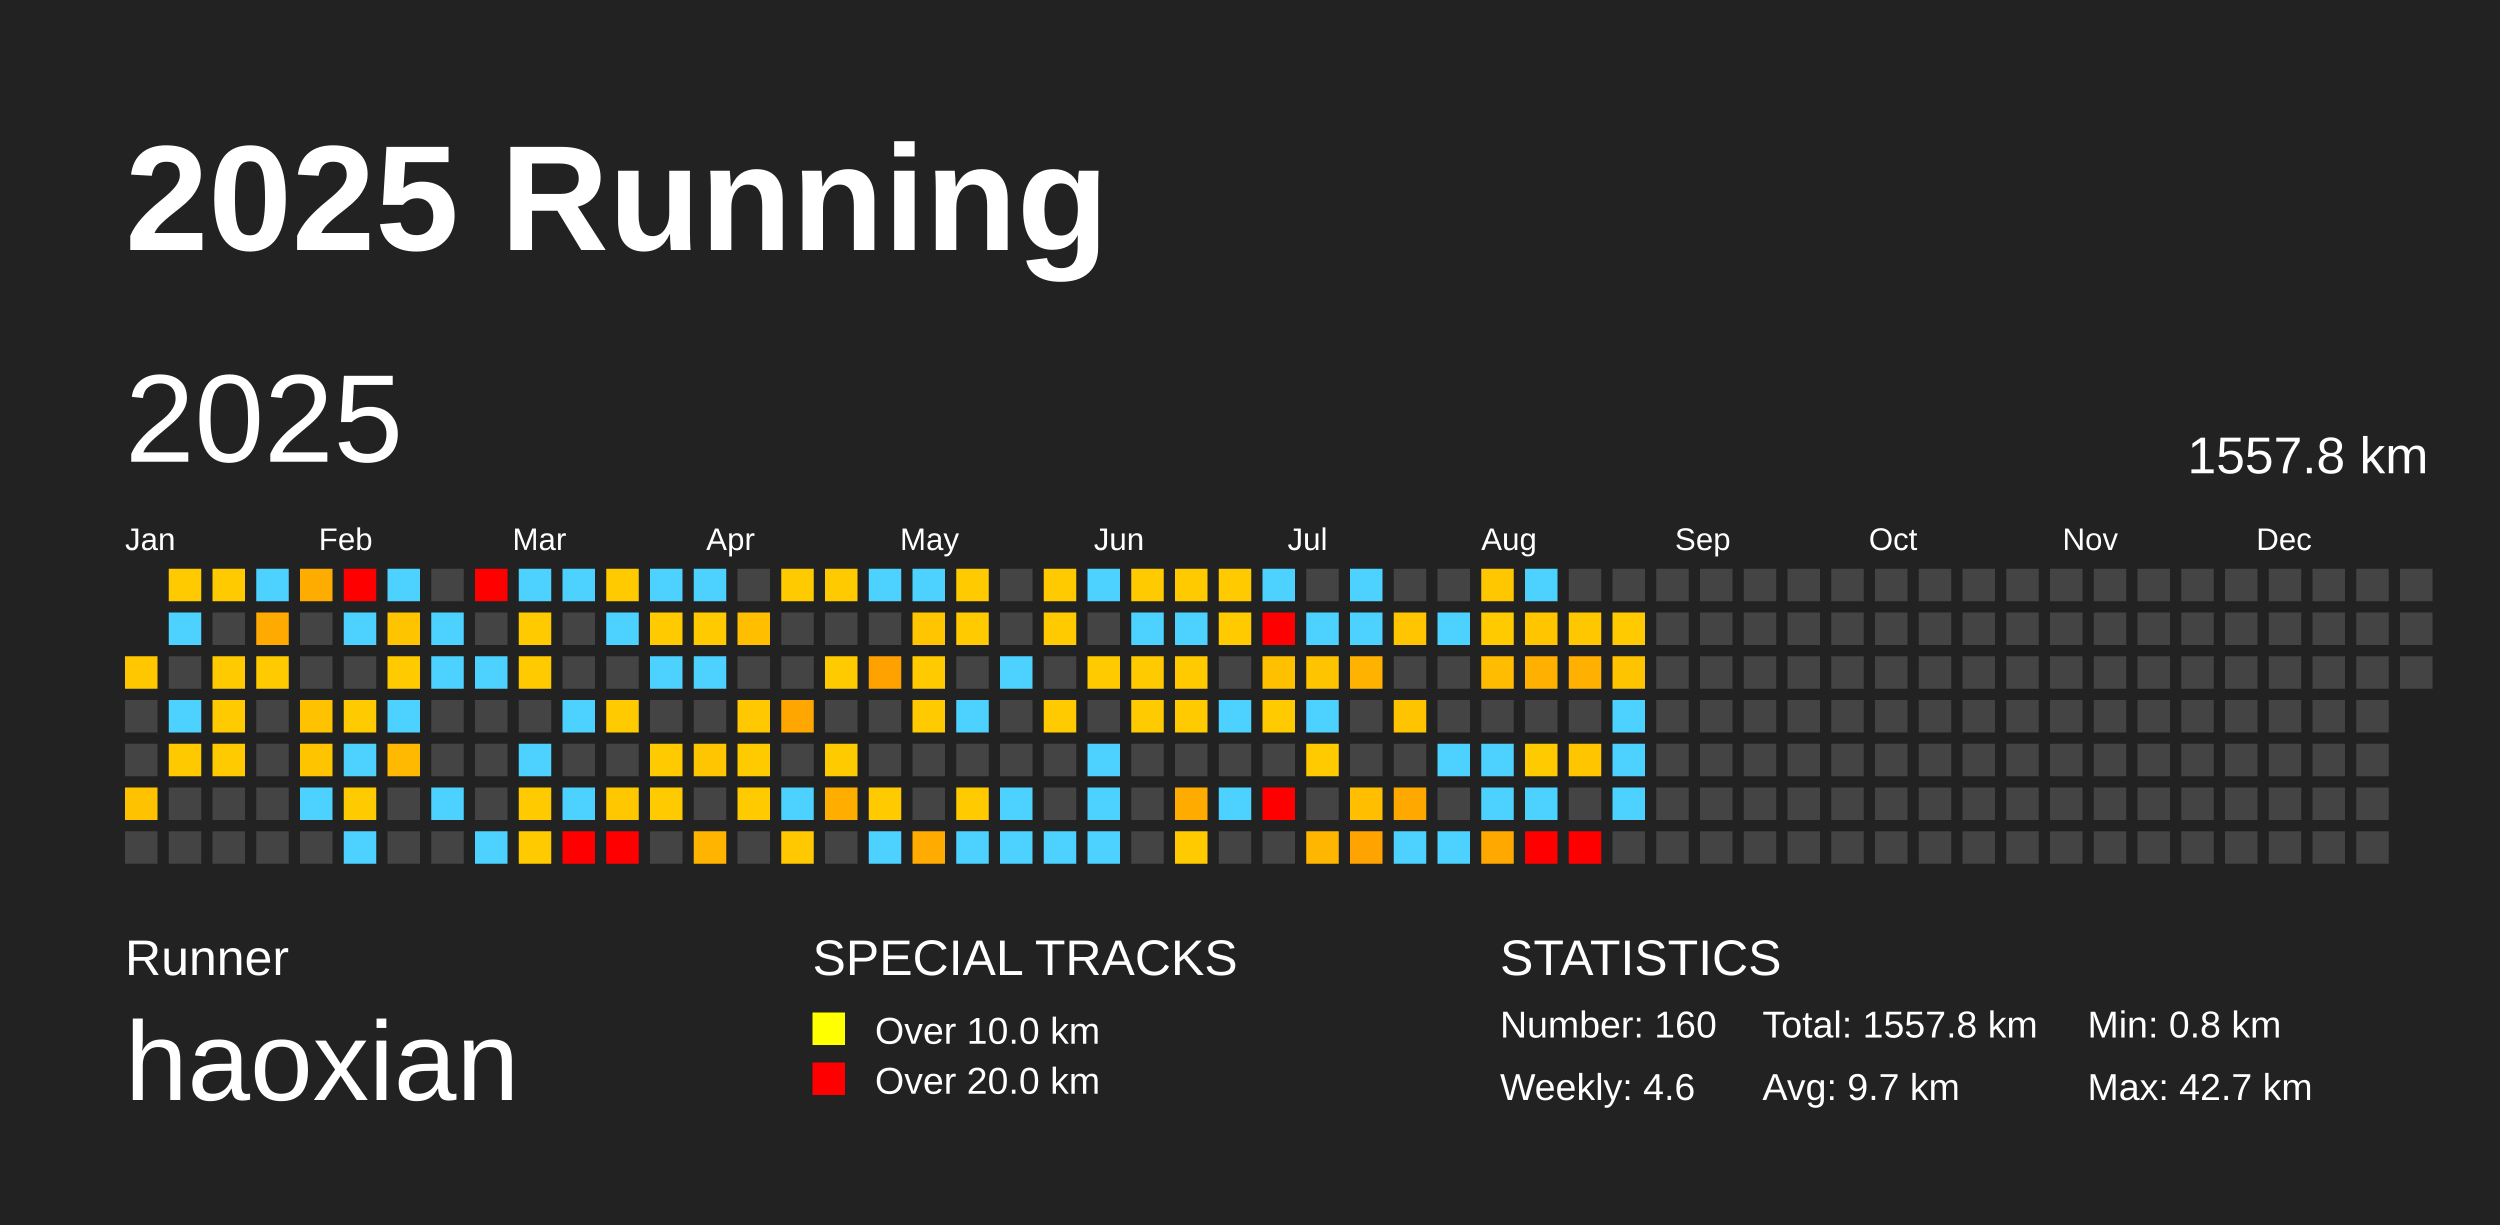
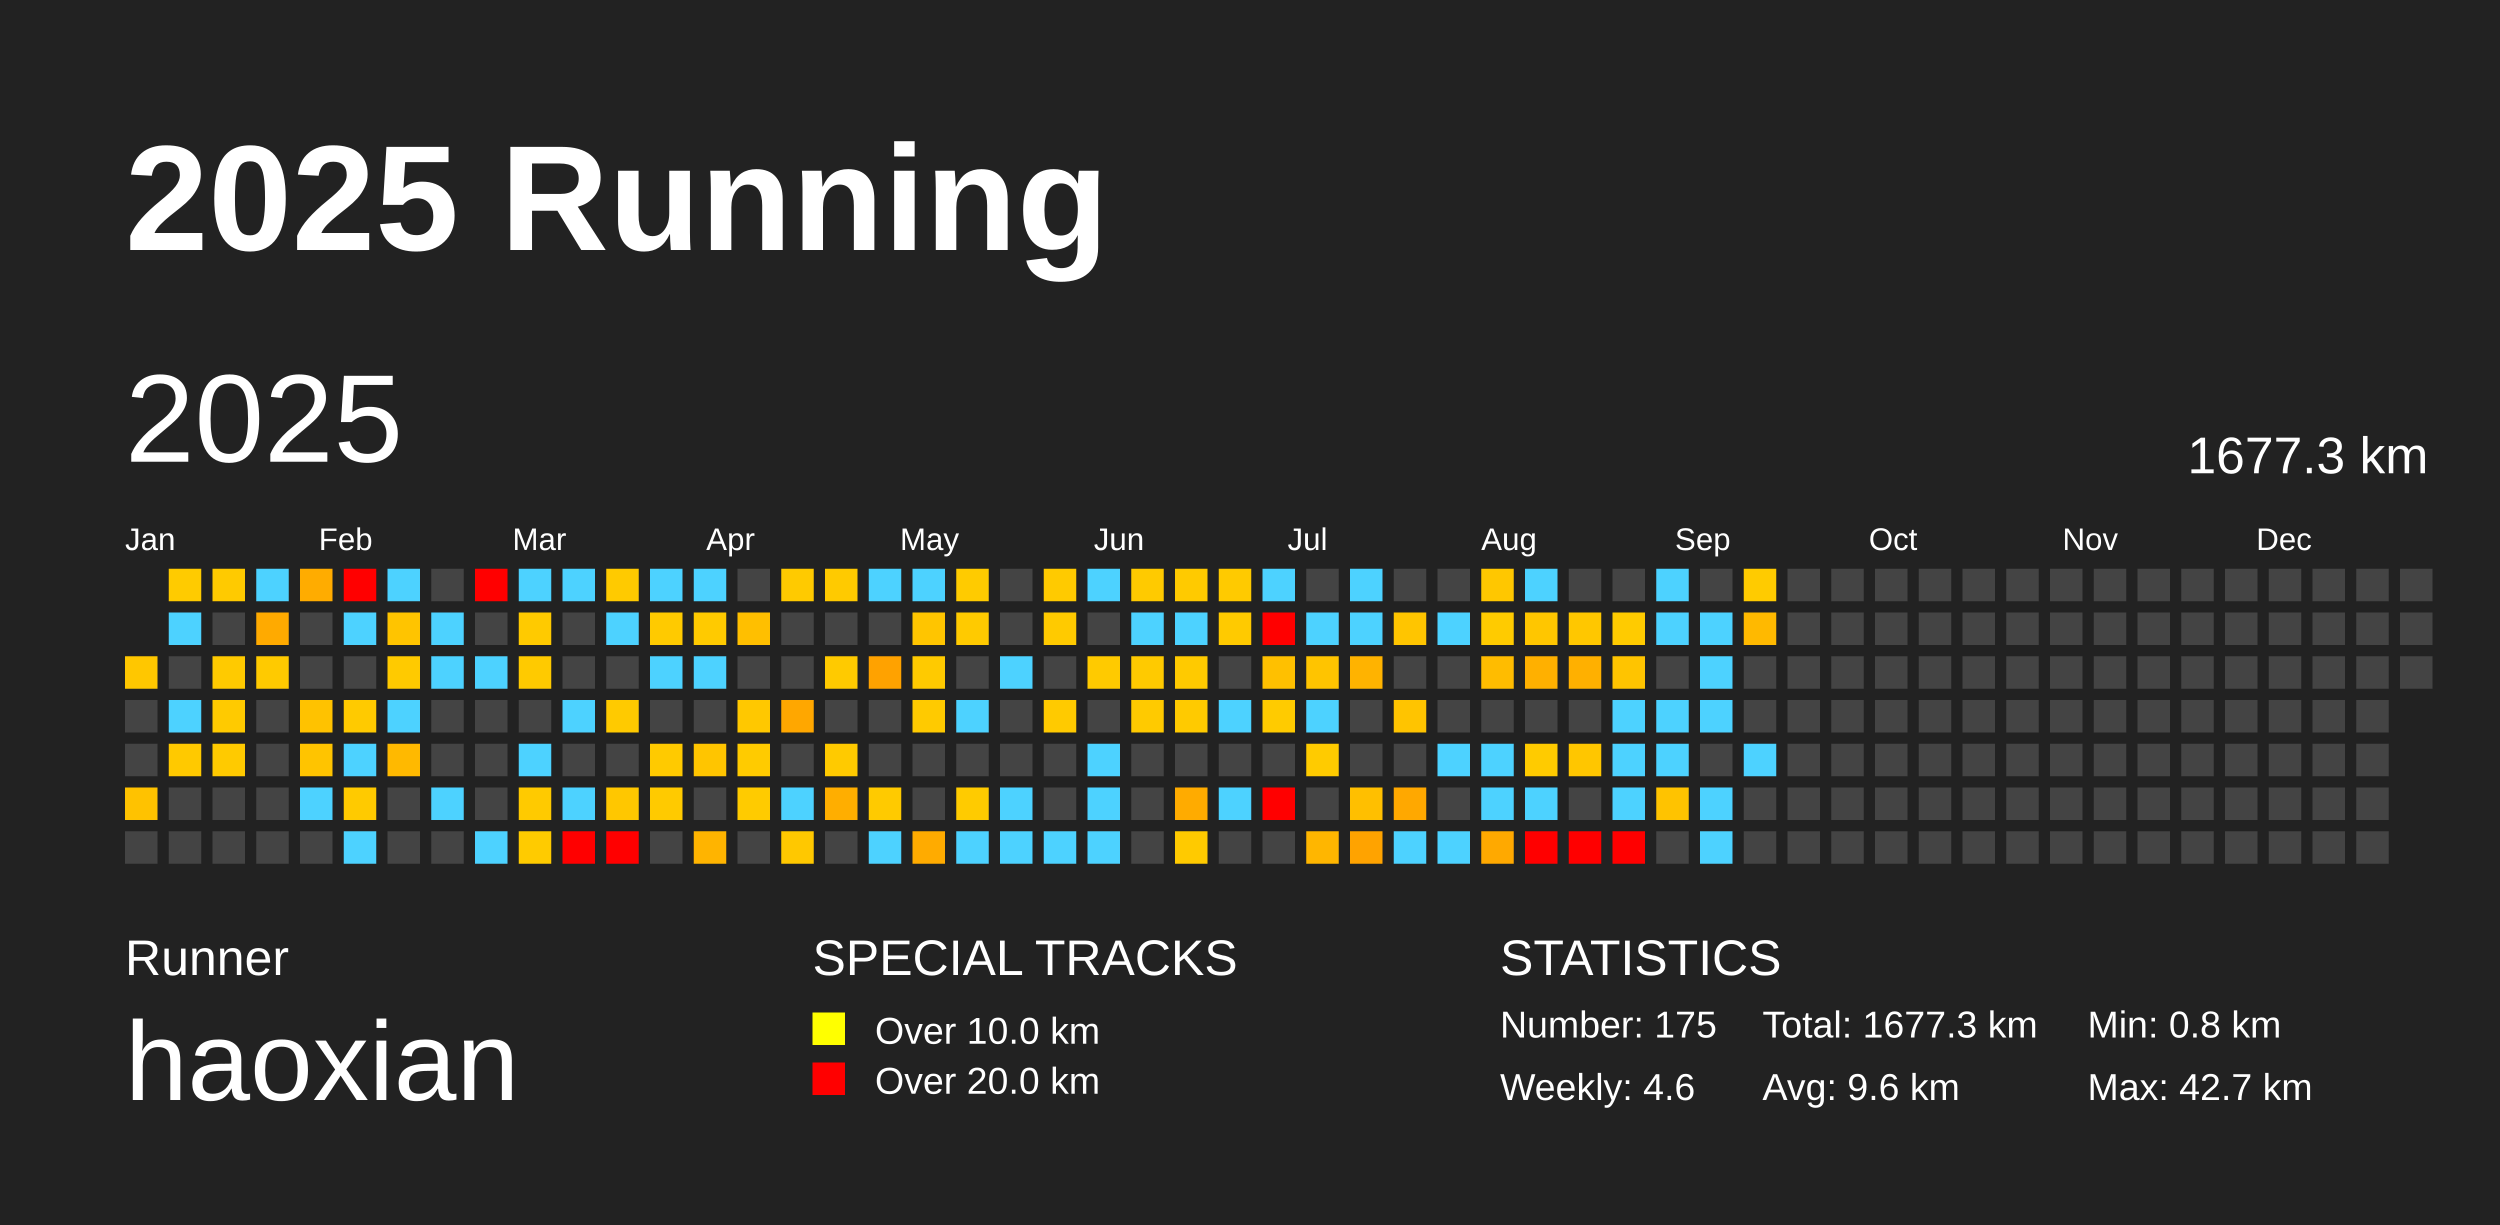
<svg xmlns="http://www.w3.org/2000/svg" baseProfile="full" height="98mm" version="1.1" viewBox="0,0,200,98" width="200mm">
  <defs />
  <rect fill="#222222" height="98" width="200" x="0" y="0" />
  <text fill="#FFFFFF" style="font-size:12px; font-family:Arial; font-weight:bold;" x="10" y="20">2025 Running</text>
  <text fill="#FFFFFF" style="font-size:4px; font-family:Arial" x="10" y="78">Runner</text>
  <text fill="#FFFFFF" style="font-size:9px; font-family:Arial" x="10" y="88">haoxian</text>
  <text fill="#FFFFFF" style="font-size:4px; font-family:Arial" x="65" y="78">SPECIAL TRACKS</text>
  <rect fill="yellow" height="2.6" width="2.6" x="65" y="81" />
  <text fill="#FFFFFF" style="font-size:3px; font-family:Arial" x="70" y="83.5">Over 10.0 km</text>
  <rect fill="red" height="2.6" width="2.6" x="65" y="85" />
  <text fill="#FFFFFF" style="font-size:3px; font-family:Arial" x="70" y="87.5">Over 20.0 km</text>
  <text fill="#FFFFFF" style="font-size:4px; font-family:Arial" x="120" y="78">STATISTICS</text>
-   <text fill="#FFFFFF" style="font-size:3px; font-family:Arial" x="120" y="83">Number: 160</text>
+   <text fill="#FFFFFF" style="font-size:3px; font-family:Arial" x="120" y="83">Number: 175</text>
  <text fill="#FFFFFF" style="font-size:3px; font-family:Arial" x="120" y="88">Weekly: 4.6</text>
-   <text fill="#FFFFFF" style="font-size:3px; font-family:Arial" x="141" y="83">Total: 1557.8 km</text>
-   <text fill="#FFFFFF" style="font-size:3px; font-family:Arial" x="141" y="88">Avg: 9.7 km</text>
+   <text fill="#FFFFFF" style="font-size:3px; font-family:Arial" x="141" y="83">Total: 1677.3 km</text>
+   <text fill="#FFFFFF" style="font-size:3px; font-family:Arial" x="141" y="88">Avg: 9.6 km</text>
  <text fill="#FFFFFF" style="font-size:3px; font-family:Arial" x="167" y="83">Min: 0.8 km</text>
  <text fill="#FFFFFF" style="font-size:3px; font-family:Arial" x="167" y="88">Max: 42.7 km</text>
  <text dominant-baseline="hanging" fill="#FFFFFF" style="font-size:10.0px; font-family:Arial;" x="10" y="30">2025</text>
-   <text dominant-baseline="hanging" fill="#FFFFFF" style="font-size:4.125px; font-family:Arial;" x="175" y="35">1557.8 km</text>
+   <text dominant-baseline="hanging" fill="#FFFFFF" style="font-size:4.125px; font-family:Arial;" x="175" y="35">1677.3 km</text>
  <text fill="#FFFFFF" style="font-size:2.5px; font-family:Arial" x="10.0" y="44">Jan</text>
  <text fill="#FFFFFF" style="font-size:2.5px; font-family:Arial" x="25.5" y="44">Feb</text>
  <text fill="#FFFFFF" style="font-size:2.5px; font-family:Arial" x="41.0" y="44">Mar</text>
  <text fill="#FFFFFF" style="font-size:2.5px; font-family:Arial" x="56.5" y="44">Apr</text>
  <text fill="#FFFFFF" style="font-size:2.5px; font-family:Arial" x="72.0" y="44">May</text>
  <text fill="#FFFFFF" style="font-size:2.5px; font-family:Arial" x="87.5" y="44">Jun</text>
  <text fill="#FFFFFF" style="font-size:2.5px; font-family:Arial" x="103.0" y="44">Jul</text>
  <text fill="#FFFFFF" style="font-size:2.5px; font-family:Arial" x="118.5" y="44">Aug</text>
  <text fill="#FFFFFF" style="font-size:2.5px; font-family:Arial" x="134.0" y="44">Sep</text>
  <text fill="#FFFFFF" style="font-size:2.5px; font-family:Arial" x="149.5" y="44">Oct</text>
  <text fill="#FFFFFF" style="font-size:2.5px; font-family:Arial" x="165.0" y="44">Nov</text>
  <text fill="#FFFFFF" style="font-size:2.5px; font-family:Arial" x="180.5" y="44">Dec</text>
  <rect fill="#ffc700" height="2.6" width="2.6" x="10.0" y="52.5" />
  <rect fill="#444444" height="2.6" width="2.6" x="10.0" y="56.0" />
  <rect fill="#444444" height="2.6" width="2.6" x="10.0" y="59.5" />
  <rect fill="#ffc200" height="2.6" width="2.6" x="10.0" y="63.0" />
  <rect fill="#444444" height="2.6" width="2.6" x="10.0" y="66.5" />
  <rect fill="#ffcb00" height="2.6" width="2.6" x="13.5" y="45.5" />
  <rect fill="#4dd2ff" height="2.6" width="2.6" x="13.5" y="49.0" />
  <rect fill="#444444" height="2.6" width="2.6" x="13.5" y="52.5" />
  <rect fill="#4dd2ff" height="2.6" width="2.6" x="13.5" y="56.0" />
  <rect fill="#ffc900" height="2.6" width="2.6" x="13.5" y="59.5" />
  <rect fill="#444444" height="2.6" width="2.6" x="13.5" y="63.0" />
  <rect fill="#444444" height="2.6" width="2.6" x="13.5" y="66.5" />
  <rect fill="#ffca00" height="2.6" width="2.6" x="17.0" y="45.5" />
  <rect fill="#444444" height="2.6" width="2.6" x="17.0" y="49.0" />
  <rect fill="#ffca00" height="2.6" width="2.6" x="17.0" y="52.5" />
  <rect fill="#ffca00" height="2.6" width="2.6" x="17.0" y="56.0" />
  <rect fill="#ffca00" height="2.6" width="2.6" x="17.0" y="59.5" />
  <rect fill="#444444" height="2.6" width="2.6" x="17.0" y="63.0" />
  <rect fill="#444444" height="2.6" width="2.6" x="17.0" y="66.5" />
  <rect fill="#4dd2ff" height="2.6" width="2.6" x="20.5" y="45.5" />
  <rect fill="#ffaa00" height="2.6" width="2.6" x="20.5" y="49.0" />
  <rect fill="#ffca00" height="2.6" width="2.6" x="20.5" y="52.5" />
  <rect fill="#444444" height="2.6" width="2.6" x="20.5" y="56.0" />
  <rect fill="#444444" height="2.6" width="2.6" x="20.5" y="59.5" />
  <rect fill="#444444" height="2.6" width="2.6" x="20.5" y="63.0" />
  <rect fill="#444444" height="2.6" width="2.6" x="20.5" y="66.5" />
  <rect fill="#ffac00" height="2.6" width="2.6" x="24.0" y="45.5" />
  <rect fill="#444444" height="2.6" width="2.6" x="24.0" y="49.0" />
  <rect fill="#444444" height="2.6" width="2.6" x="24.0" y="52.5" />
  <rect fill="#ffc200" height="2.6" width="2.6" x="24.0" y="56.0" />
  <rect fill="#ffc400" height="2.6" width="2.6" x="24.0" y="59.5" />
  <rect fill="#4dd2ff" height="2.6" width="2.6" x="24.0" y="63.0" />
  <rect fill="#444444" height="2.6" width="2.6" x="24.0" y="66.5" />
  <rect fill="red" height="2.6" width="2.6" x="27.5" y="45.5" />
  <rect fill="#4dd2ff" height="2.6" width="2.6" x="27.5" y="49.0" />
  <rect fill="#444444" height="2.6" width="2.6" x="27.5" y="52.5" />
  <rect fill="#ffca00" height="2.6" width="2.6" x="27.5" y="56.0" />
  <rect fill="#4dd2ff" height="2.6" width="2.6" x="27.5" y="59.5" />
  <rect fill="#ffca00" height="2.6" width="2.6" x="27.5" y="63.0" />
  <rect fill="#4dd2ff" height="2.6" width="2.6" x="27.5" y="66.5" />
  <rect fill="#4dd2ff" height="2.6" width="2.6" x="31.0" y="45.5" />
  <rect fill="#ffc400" height="2.6" width="2.6" x="31.0" y="49.0" />
  <rect fill="#ffca00" height="2.6" width="2.6" x="31.0" y="52.5" />
  <rect fill="#4dd2ff" height="2.6" width="2.6" x="31.0" y="56.0" />
  <rect fill="#ffb900" height="2.6" width="2.6" x="31.0" y="59.5" />
  <rect fill="#444444" height="2.6" width="2.6" x="31.0" y="63.0" />
  <rect fill="#444444" height="2.6" width="2.6" x="31.0" y="66.5" />
  <rect fill="#444444" height="2.6" width="2.6" x="34.5" y="45.5" />
  <rect fill="#4dd2ff" height="2.6" width="2.6" x="34.5" y="49.0" />
  <rect fill="#4dd2ff" height="2.6" width="2.6" x="34.5" y="52.5" />
  <rect fill="#444444" height="2.6" width="2.6" x="34.5" y="56.0" />
  <rect fill="#444444" height="2.6" width="2.6" x="34.5" y="59.5" />
  <rect fill="#4dd2ff" height="2.6" width="2.6" x="34.5" y="63.0" />
  <rect fill="#444444" height="2.6" width="2.6" x="34.5" y="66.5" />
  <rect fill="red" height="2.6" width="2.6" x="38.0" y="45.5" />
  <rect fill="#444444" height="2.6" width="2.6" x="38.0" y="49.0" />
  <rect fill="#4dd2ff" height="2.6" width="2.6" x="38.0" y="52.5" />
  <rect fill="#444444" height="2.6" width="2.6" x="38.0" y="56.0" />
  <rect fill="#444444" height="2.6" width="2.6" x="38.0" y="59.5" />
  <rect fill="#444444" height="2.6" width="2.6" x="38.0" y="63.0" />
  <rect fill="#4dd2ff" height="2.6" width="2.6" x="38.0" y="66.5" />
  <rect fill="#4dd2ff" height="2.6" width="2.6" x="41.5" y="45.5" />
  <rect fill="#ffca00" height="2.6" width="2.6" x="41.5" y="49.0" />
  <rect fill="#ffca00" height="2.6" width="2.6" x="41.5" y="52.5" />
  <rect fill="#444444" height="2.6" width="2.6" x="41.5" y="56.0" />
  <rect fill="#4dd2ff" height="2.6" width="2.6" x="41.5" y="59.5" />
  <rect fill="#ffca00" height="2.6" width="2.6" x="41.5" y="63.0" />
  <rect fill="#ffcb00" height="2.6" width="2.6" x="41.5" y="66.5" />
  <rect fill="#4dd2ff" height="2.6" width="2.6" x="45.0" y="45.5" />
  <rect fill="#444444" height="2.6" width="2.6" x="45.0" y="49.0" />
  <rect fill="#444444" height="2.6" width="2.6" x="45.0" y="52.5" />
  <rect fill="#4dd2ff" height="2.6" width="2.6" x="45.0" y="56.0" />
  <rect fill="#444444" height="2.6" width="2.6" x="45.0" y="59.5" />
  <rect fill="#4dd2ff" height="2.6" width="2.6" x="45.0" y="63.0" />
  <rect fill="red" height="2.6" width="2.6" x="45.0" y="66.5" />
  <rect fill="#ffca00" height="2.6" width="2.6" x="48.5" y="45.5" />
  <rect fill="#4dd2ff" height="2.6" width="2.6" x="48.5" y="49.0" />
  <rect fill="#444444" height="2.6" width="2.6" x="48.5" y="52.5" />
  <rect fill="#ffca00" height="2.6" width="2.6" x="48.5" y="56.0" />
  <rect fill="#444444" height="2.6" width="2.6" x="48.5" y="59.5" />
  <rect fill="#ffc700" height="2.6" width="2.6" x="48.5" y="63.0" />
  <rect fill="red" height="2.6" width="2.6" x="48.5" y="66.5" />
  <rect fill="#4dd2ff" height="2.6" width="2.6" x="52.0" y="45.5" />
  <rect fill="#ffca00" height="2.6" width="2.6" x="52.0" y="49.0" />
  <rect fill="#4dd2ff" height="2.6" width="2.6" x="52.0" y="52.5" />
  <rect fill="#444444" height="2.6" width="2.6" x="52.0" y="56.0" />
  <rect fill="#ffca00" height="2.6" width="2.6" x="52.0" y="59.5" />
  <rect fill="#ffca00" height="2.6" width="2.6" x="52.0" y="63.0" />
  <rect fill="#444444" height="2.6" width="2.6" x="52.0" y="66.5" />
  <rect fill="#4dd2ff" height="2.6" width="2.6" x="55.5" y="45.5" />
  <rect fill="#ffca00" height="2.6" width="2.6" x="55.5" y="49.0" />
  <rect fill="#4dd2ff" height="2.6" width="2.6" x="55.5" y="52.5" />
  <rect fill="#444444" height="2.6" width="2.6" x="55.5" y="56.0" />
  <rect fill="#ffc500" height="2.6" width="2.6" x="55.5" y="59.5" />
  <rect fill="#444444" height="2.6" width="2.6" x="55.5" y="63.0" />
  <rect fill="#ffb400" height="2.6" width="2.6" x="55.5" y="66.5" />
  <rect fill="#444444" height="2.6" width="2.6" x="59.0" y="45.5" />
  <rect fill="#ffbf00" height="2.6" width="2.6" x="59.0" y="49.0" />
  <rect fill="#444444" height="2.6" width="2.6" x="59.0" y="52.5" />
  <rect fill="#ffc800" height="2.6" width="2.6" x="59.0" y="56.0" />
  <rect fill="#ffcb00" height="2.6" width="2.6" x="59.0" y="59.5" />
  <rect fill="#ffcb00" height="2.6" width="2.6" x="59.0" y="63.0" />
  <rect fill="#444444" height="2.6" width="2.6" x="59.0" y="66.5" />
  <rect fill="#ffca00" height="2.6" width="2.6" x="62.5" y="45.5" />
  <rect fill="#444444" height="2.6" width="2.6" x="62.5" y="49.0" />
  <rect fill="#444444" height="2.6" width="2.6" x="62.5" y="52.5" />
  <rect fill="#ffa700" height="2.6" width="2.6" x="62.5" y="56.0" />
  <rect fill="#444444" height="2.6" width="2.6" x="62.5" y="59.5" />
  <rect fill="#4dd2ff" height="2.6" width="2.6" x="62.5" y="63.0" />
  <rect fill="#ffc800" height="2.6" width="2.6" x="62.5" y="66.5" />
  <rect fill="#ffca00" height="2.6" width="2.6" x="66.0" y="45.5" />
  <rect fill="#444444" height="2.6" width="2.6" x="66.0" y="49.0" />
  <rect fill="#ffca00" height="2.6" width="2.6" x="66.0" y="52.5" />
  <rect fill="#444444" height="2.6" width="2.6" x="66.0" y="56.0" />
  <rect fill="#ffca00" height="2.6" width="2.6" x="66.0" y="59.5" />
  <rect fill="#ffae00" height="2.6" width="2.6" x="66.0" y="63.0" />
  <rect fill="#444444" height="2.6" width="2.6" x="66.0" y="66.5" />
  <rect fill="#4dd2ff" height="2.6" width="2.6" x="69.5" y="45.5" />
  <rect fill="#444444" height="2.6" width="2.6" x="69.5" y="49.0" />
  <rect fill="#ffa200" height="2.6" width="2.6" x="69.5" y="52.5" />
  <rect fill="#444444" height="2.6" width="2.6" x="69.5" y="56.0" />
  <rect fill="#444444" height="2.6" width="2.6" x="69.5" y="59.5" />
  <rect fill="#ffca00" height="2.6" width="2.6" x="69.5" y="63.0" />
  <rect fill="#4dd2ff" height="2.6" width="2.6" x="69.5" y="66.5" />
  <rect fill="#4dd2ff" height="2.6" width="2.6" x="73.0" y="45.5" />
  <rect fill="#ffc500" height="2.6" width="2.6" x="73.0" y="49.0" />
  <rect fill="#ffca00" height="2.6" width="2.6" x="73.0" y="52.5" />
  <rect fill="#ffca00" height="2.6" width="2.6" x="73.0" y="56.0" />
  <rect fill="#444444" height="2.6" width="2.6" x="73.0" y="59.5" />
  <rect fill="#444444" height="2.6" width="2.6" x="73.0" y="63.0" />
  <rect fill="#ffab00" height="2.6" width="2.6" x="73.0" y="66.5" />
  <rect fill="#ffcb00" height="2.6" width="2.6" x="76.5" y="45.5" />
  <rect fill="#ffca00" height="2.6" width="2.6" x="76.5" y="49.0" />
  <rect fill="#444444" height="2.6" width="2.6" x="76.5" y="52.5" />
  <rect fill="#4dd2ff" height="2.6" width="2.6" x="76.5" y="56.0" />
  <rect fill="#444444" height="2.6" width="2.6" x="76.5" y="59.5" />
  <rect fill="#ffcb00" height="2.6" width="2.6" x="76.5" y="63.0" />
  <rect fill="#4dd2ff" height="2.6" width="2.6" x="76.5" y="66.5" />
  <rect fill="#444444" height="2.6" width="2.6" x="80.0" y="45.5" />
  <rect fill="#444444" height="2.6" width="2.6" x="80.0" y="49.0" />
  <rect fill="#4dd2ff" height="2.6" width="2.6" x="80.0" y="52.5" />
  <rect fill="#444444" height="2.6" width="2.6" x="80.0" y="56.0" />
  <rect fill="#444444" height="2.6" width="2.6" x="80.0" y="59.5" />
  <rect fill="#4dd2ff" height="2.6" width="2.6" x="80.0" y="63.0" />
  <rect fill="#4dd2ff" height="2.6" width="2.6" x="80.0" y="66.5" />
  <rect fill="#ffca00" height="2.6" width="2.6" x="83.5" y="45.5" />
  <rect fill="#ffca00" height="2.6" width="2.6" x="83.5" y="49.0" />
  <rect fill="#444444" height="2.6" width="2.6" x="83.5" y="52.5" />
  <rect fill="#ffca00" height="2.6" width="2.6" x="83.5" y="56.0" />
  <rect fill="#444444" height="2.6" width="2.6" x="83.5" y="59.5" />
  <rect fill="#444444" height="2.6" width="2.6" x="83.5" y="63.0" />
  <rect fill="#4dd2ff" height="2.6" width="2.6" x="83.5" y="66.5" />
  <rect fill="#4dd2ff" height="2.6" width="2.6" x="87.0" y="45.5" />
  <rect fill="#444444" height="2.6" width="2.6" x="87.0" y="49.0" />
  <rect fill="#ffca00" height="2.6" width="2.6" x="87.0" y="52.5" />
  <rect fill="#444444" height="2.6" width="2.6" x="87.0" y="56.0" />
  <rect fill="#4dd2ff" height="2.6" width="2.6" x="87.0" y="59.5" />
  <rect fill="#4dd2ff" height="2.6" width="2.6" x="87.0" y="63.0" />
  <rect fill="#4dd2ff" height="2.6" width="2.6" x="87.0" y="66.5" />
  <rect fill="#ffca00" height="2.6" width="2.6" x="90.5" y="45.5" />
  <rect fill="#4dd2ff" height="2.6" width="2.6" x="90.5" y="49.0" />
  <rect fill="#ffca00" height="2.6" width="2.6" x="90.5" y="52.5" />
  <rect fill="#ffca00" height="2.6" width="2.6" x="90.5" y="56.0" />
  <rect fill="#444444" height="2.6" width="2.6" x="90.5" y="59.5" />
  <rect fill="#444444" height="2.6" width="2.6" x="90.5" y="63.0" />
  <rect fill="#444444" height="2.6" width="2.6" x="90.5" y="66.5" />
  <rect fill="#ffca00" height="2.6" width="2.6" x="94.0" y="45.5" />
  <rect fill="#4dd2ff" height="2.6" width="2.6" x="94.0" y="49.0" />
  <rect fill="#ffca00" height="2.6" width="2.6" x="94.0" y="52.5" />
  <rect fill="#ffca00" height="2.6" width="2.6" x="94.0" y="56.0" />
  <rect fill="#444444" height="2.6" width="2.6" x="94.0" y="59.5" />
  <rect fill="#ffab00" height="2.6" width="2.6" x="94.0" y="63.0" />
  <rect fill="#ffca00" height="2.6" width="2.6" x="94.0" y="66.5" />
  <rect fill="#ffca00" height="2.6" width="2.6" x="97.5" y="45.5" />
  <rect fill="#ffca00" height="2.6" width="2.6" x="97.5" y="49.0" />
  <rect fill="#444444" height="2.6" width="2.6" x="97.5" y="52.5" />
  <rect fill="#4dd2ff" height="2.6" width="2.6" x="97.5" y="56.0" />
  <rect fill="#444444" height="2.6" width="2.6" x="97.5" y="59.5" />
  <rect fill="#4dd2ff" height="2.6" width="2.6" x="97.5" y="63.0" />
  <rect fill="#444444" height="2.6" width="2.6" x="97.5" y="66.5" />
  <rect fill="#4dd2ff" height="2.6" width="2.6" x="101.0" y="45.5" />
  <rect fill="red" height="2.6" width="2.6" x="101.0" y="49.0" />
  <rect fill="#ffc000" height="2.6" width="2.6" x="101.0" y="52.5" />
  <rect fill="#ffcb00" height="2.6" width="2.6" x="101.0" y="56.0" />
  <rect fill="#444444" height="2.6" width="2.6" x="101.0" y="59.5" />
  <rect fill="red" height="2.6" width="2.6" x="101.0" y="63.0" />
  <rect fill="#444444" height="2.6" width="2.6" x="101.0" y="66.5" />
  <rect fill="#444444" height="2.6" width="2.6" x="104.5" y="45.5" />
  <rect fill="#4dd2ff" height="2.6" width="2.6" x="104.5" y="49.0" />
  <rect fill="#ffc400" height="2.6" width="2.6" x="104.5" y="52.5" />
  <rect fill="#4dd2ff" height="2.6" width="2.6" x="104.5" y="56.0" />
  <rect fill="#ffcb00" height="2.6" width="2.6" x="104.5" y="59.5" />
  <rect fill="#444444" height="2.6" width="2.6" x="104.5" y="63.0" />
  <rect fill="#ffb600" height="2.6" width="2.6" x="104.5" y="66.5" />
  <rect fill="#4dd2ff" height="2.6" width="2.6" x="108.0" y="45.5" />
  <rect fill="#4dd2ff" height="2.6" width="2.6" x="108.0" y="49.0" />
  <rect fill="#ffb300" height="2.6" width="2.6" x="108.0" y="52.5" />
  <rect fill="#444444" height="2.6" width="2.6" x="108.0" y="56.0" />
  <rect fill="#444444" height="2.6" width="2.6" x="108.0" y="59.5" />
  <rect fill="#ffbf00" height="2.6" width="2.6" x="108.0" y="63.0" />
  <rect fill="#ffa300" height="2.6" width="2.6" x="108.0" y="66.5" />
  <rect fill="#444444" height="2.6" width="2.6" x="111.5" y="45.5" />
  <rect fill="#ffc500" height="2.6" width="2.6" x="111.5" y="49.0" />
  <rect fill="#444444" height="2.6" width="2.6" x="111.5" y="52.5" />
  <rect fill="#ffc400" height="2.6" width="2.6" x="111.5" y="56.0" />
  <rect fill="#444444" height="2.6" width="2.6" x="111.5" y="59.5" />
  <rect fill="#ffa800" height="2.6" width="2.6" x="111.5" y="63.0" />
  <rect fill="#4dd2ff" height="2.6" width="2.6" x="111.5" y="66.5" />
  <rect fill="#444444" height="2.6" width="2.6" x="115.0" y="45.5" />
  <rect fill="#4dd2ff" height="2.6" width="2.6" x="115.0" y="49.0" />
  <rect fill="#444444" height="2.6" width="2.6" x="115.0" y="52.5" />
  <rect fill="#444444" height="2.6" width="2.6" x="115.0" y="56.0" />
  <rect fill="#4dd2ff" height="2.6" width="2.6" x="115.0" y="59.5" />
  <rect fill="#444444" height="2.6" width="2.6" x="115.0" y="63.0" />
  <rect fill="#4dd2ff" height="2.6" width="2.6" x="115.0" y="66.5" />
  <rect fill="#ffc700" height="2.6" width="2.6" x="118.5" y="45.5" />
  <rect fill="#ffcb00" height="2.6" width="2.6" x="118.5" y="49.0" />
  <rect fill="#ffbc00" height="2.6" width="2.6" x="118.5" y="52.5" />
  <rect fill="#444444" height="2.6" width="2.6" x="118.5" y="56.0" />
  <rect fill="#4dd2ff" height="2.6" width="2.6" x="118.5" y="59.5" />
  <rect fill="#4dd2ff" height="2.6" width="2.6" x="118.5" y="63.0" />
  <rect fill="#ffa900" height="2.6" width="2.6" x="118.5" y="66.5" />
  <rect fill="#4dd2ff" height="2.6" width="2.6" x="122.0" y="45.5" />
  <rect fill="#ffc600" height="2.6" width="2.6" x="122.0" y="49.0" />
  <rect fill="#ffb000" height="2.6" width="2.6" x="122.0" y="52.5" />
  <rect fill="#444444" height="2.6" width="2.6" x="122.0" y="56.0" />
  <rect fill="#ffcb00" height="2.6" width="2.6" x="122.0" y="59.5" />
  <rect fill="#4dd2ff" height="2.6" width="2.6" x="122.0" y="63.0" />
  <rect fill="red" height="2.6" width="2.6" x="122.0" y="66.5" />
  <rect fill="#444444" height="2.6" width="2.6" x="125.5" y="45.5" />
  <rect fill="#ffc700" height="2.6" width="2.6" x="125.5" y="49.0" />
  <rect fill="#ffb000" height="2.6" width="2.6" x="125.5" y="52.5" />
  <rect fill="#444444" height="2.6" width="2.6" x="125.5" y="56.0" />
  <rect fill="#ffc600" height="2.6" width="2.6" x="125.5" y="59.5" />
  <rect fill="#444444" height="2.6" width="2.6" x="125.5" y="63.0" />
  <rect fill="red" height="2.6" width="2.6" x="125.5" y="66.5" />
  <rect fill="#444444" height="2.6" width="2.6" x="129.0" y="45.5" />
  <rect fill="#ffcb00" height="2.6" width="2.6" x="129.0" y="49.0" />
  <rect fill="#ffc400" height="2.6" width="2.6" x="129.0" y="52.5" />
  <rect fill="#4dd2ff" height="2.6" width="2.6" x="129.0" y="56.0" />
  <rect fill="#4dd2ff" height="2.6" width="2.6" x="129.0" y="59.5" />
  <rect fill="#4dd2ff" height="2.6" width="2.6" x="129.0" y="63.0" />
-   <rect fill="#444444" height="2.6" width="2.6" x="129.0" y="66.5" />
-   <rect fill="#444444" height="2.6" width="2.6" x="132.5" y="45.5" />
-   <rect fill="#444444" height="2.6" width="2.6" x="132.5" y="49.0" />
+   <rect fill="red" height="2.6" width="2.6" x="129.0" y="66.5" />
+   <rect fill="#4dd2ff" height="2.6" width="2.6" x="132.5" y="45.5" />
+   <rect fill="#4dd2ff" height="2.6" width="2.6" x="132.5" y="49.0" />
  <rect fill="#444444" height="2.6" width="2.6" x="132.5" y="52.5" />
-   <rect fill="#444444" height="2.6" width="2.6" x="132.5" y="56.0" />
-   <rect fill="#444444" height="2.6" width="2.6" x="132.5" y="59.5" />
-   <rect fill="#444444" height="2.6" width="2.6" x="132.5" y="63.0" />
+   <rect fill="#4dd2ff" height="2.6" width="2.6" x="132.5" y="56.0" />
+   <rect fill="#4dd2ff" height="2.6" width="2.6" x="132.5" y="59.5" />
+   <rect fill="#ffc300" height="2.6" width="2.6" x="132.5" y="63.0" />
  <rect fill="#444444" height="2.6" width="2.6" x="132.5" y="66.5" />
  <rect fill="#444444" height="2.6" width="2.6" x="136.0" y="45.5" />
-   <rect fill="#444444" height="2.6" width="2.6" x="136.0" y="49.0" />
-   <rect fill="#444444" height="2.6" width="2.6" x="136.0" y="52.5" />
-   <rect fill="#444444" height="2.6" width="2.6" x="136.0" y="56.0" />
+   <rect fill="#4dd2ff" height="2.6" width="2.6" x="136.0" y="49.0" />
+   <rect fill="#4dd2ff" height="2.6" width="2.6" x="136.0" y="52.5" />
+   <rect fill="#4dd2ff" height="2.6" width="2.6" x="136.0" y="56.0" />
  <rect fill="#444444" height="2.6" width="2.6" x="136.0" y="59.5" />
-   <rect fill="#444444" height="2.6" width="2.6" x="136.0" y="63.0" />
-   <rect fill="#444444" height="2.6" width="2.6" x="136.0" y="66.5" />
-   <rect fill="#444444" height="2.6" width="2.6" x="139.5" y="45.5" />
-   <rect fill="#444444" height="2.6" width="2.6" x="139.5" y="49.0" />
+   <rect fill="#4dd2ff" height="2.6" width="2.6" x="136.0" y="63.0" />
+   <rect fill="#4dd2ff" height="2.6" width="2.6" x="136.0" y="66.5" />
+   <rect fill="#ffcb00" height="2.6" width="2.6" x="139.5" y="45.5" />
+   <rect fill="#ffb900" height="2.6" width="2.6" x="139.5" y="49.0" />
  <rect fill="#444444" height="2.6" width="2.6" x="139.5" y="52.5" />
  <rect fill="#444444" height="2.6" width="2.6" x="139.5" y="56.0" />
-   <rect fill="#444444" height="2.6" width="2.6" x="139.5" y="59.5" />
+   <rect fill="#4dd2ff" height="2.6" width="2.6" x="139.5" y="59.5" />
  <rect fill="#444444" height="2.6" width="2.6" x="139.5" y="63.0" />
  <rect fill="#444444" height="2.6" width="2.6" x="139.5" y="66.5" />
  <rect fill="#444444" height="2.6" width="2.6" x="143.0" y="45.5" />
  <rect fill="#444444" height="2.6" width="2.6" x="143.0" y="49.0" />
  <rect fill="#444444" height="2.6" width="2.6" x="143.0" y="52.5" />
  <rect fill="#444444" height="2.6" width="2.6" x="143.0" y="56.0" />
  <rect fill="#444444" height="2.6" width="2.6" x="143.0" y="59.5" />
  <rect fill="#444444" height="2.6" width="2.6" x="143.0" y="63.0" />
  <rect fill="#444444" height="2.6" width="2.6" x="143.0" y="66.5" />
  <rect fill="#444444" height="2.6" width="2.6" x="146.5" y="45.5" />
  <rect fill="#444444" height="2.6" width="2.6" x="146.5" y="49.0" />
  <rect fill="#444444" height="2.6" width="2.6" x="146.5" y="52.5" />
  <rect fill="#444444" height="2.6" width="2.6" x="146.5" y="56.0" />
  <rect fill="#444444" height="2.6" width="2.6" x="146.5" y="59.5" />
  <rect fill="#444444" height="2.6" width="2.6" x="146.5" y="63.0" />
  <rect fill="#444444" height="2.6" width="2.6" x="146.5" y="66.5" />
  <rect fill="#444444" height="2.6" width="2.6" x="150.0" y="45.5" />
  <rect fill="#444444" height="2.6" width="2.6" x="150.0" y="49.0" />
  <rect fill="#444444" height="2.6" width="2.6" x="150.0" y="52.5" />
  <rect fill="#444444" height="2.6" width="2.6" x="150.0" y="56.0" />
  <rect fill="#444444" height="2.6" width="2.6" x="150.0" y="59.5" />
  <rect fill="#444444" height="2.6" width="2.6" x="150.0" y="63.0" />
  <rect fill="#444444" height="2.6" width="2.6" x="150.0" y="66.5" />
  <rect fill="#444444" height="2.6" width="2.6" x="153.5" y="45.5" />
  <rect fill="#444444" height="2.6" width="2.6" x="153.5" y="49.0" />
  <rect fill="#444444" height="2.6" width="2.6" x="153.5" y="52.5" />
  <rect fill="#444444" height="2.6" width="2.6" x="153.5" y="56.0" />
  <rect fill="#444444" height="2.6" width="2.6" x="153.5" y="59.5" />
  <rect fill="#444444" height="2.6" width="2.6" x="153.5" y="63.0" />
  <rect fill="#444444" height="2.6" width="2.6" x="153.5" y="66.5" />
  <rect fill="#444444" height="2.6" width="2.6" x="157.0" y="45.5" />
  <rect fill="#444444" height="2.6" width="2.6" x="157.0" y="49.0" />
  <rect fill="#444444" height="2.6" width="2.6" x="157.0" y="52.5" />
  <rect fill="#444444" height="2.6" width="2.6" x="157.0" y="56.0" />
  <rect fill="#444444" height="2.6" width="2.6" x="157.0" y="59.5" />
  <rect fill="#444444" height="2.6" width="2.6" x="157.0" y="63.0" />
  <rect fill="#444444" height="2.6" width="2.6" x="157.0" y="66.5" />
  <rect fill="#444444" height="2.6" width="2.6" x="160.5" y="45.5" />
  <rect fill="#444444" height="2.6" width="2.6" x="160.5" y="49.0" />
  <rect fill="#444444" height="2.6" width="2.6" x="160.5" y="52.5" />
  <rect fill="#444444" height="2.6" width="2.6" x="160.5" y="56.0" />
  <rect fill="#444444" height="2.6" width="2.6" x="160.5" y="59.5" />
  <rect fill="#444444" height="2.6" width="2.6" x="160.5" y="63.0" />
  <rect fill="#444444" height="2.6" width="2.6" x="160.5" y="66.5" />
  <rect fill="#444444" height="2.6" width="2.6" x="164.0" y="45.5" />
  <rect fill="#444444" height="2.6" width="2.6" x="164.0" y="49.0" />
  <rect fill="#444444" height="2.6" width="2.6" x="164.0" y="52.5" />
  <rect fill="#444444" height="2.6" width="2.6" x="164.0" y="56.0" />
  <rect fill="#444444" height="2.6" width="2.6" x="164.0" y="59.5" />
  <rect fill="#444444" height="2.6" width="2.6" x="164.0" y="63.0" />
  <rect fill="#444444" height="2.6" width="2.6" x="164.0" y="66.5" />
  <rect fill="#444444" height="2.6" width="2.6" x="167.5" y="45.5" />
  <rect fill="#444444" height="2.6" width="2.6" x="167.5" y="49.0" />
  <rect fill="#444444" height="2.6" width="2.6" x="167.5" y="52.5" />
  <rect fill="#444444" height="2.6" width="2.6" x="167.5" y="56.0" />
  <rect fill="#444444" height="2.6" width="2.6" x="167.5" y="59.5" />
  <rect fill="#444444" height="2.6" width="2.6" x="167.5" y="63.0" />
  <rect fill="#444444" height="2.6" width="2.6" x="167.5" y="66.5" />
  <rect fill="#444444" height="2.6" width="2.6" x="171.0" y="45.5" />
  <rect fill="#444444" height="2.6" width="2.6" x="171.0" y="49.0" />
  <rect fill="#444444" height="2.6" width="2.6" x="171.0" y="52.5" />
  <rect fill="#444444" height="2.6" width="2.6" x="171.0" y="56.0" />
  <rect fill="#444444" height="2.6" width="2.6" x="171.0" y="59.5" />
  <rect fill="#444444" height="2.6" width="2.6" x="171.0" y="63.0" />
  <rect fill="#444444" height="2.6" width="2.6" x="171.0" y="66.5" />
  <rect fill="#444444" height="2.6" width="2.6" x="174.5" y="45.5" />
  <rect fill="#444444" height="2.6" width="2.6" x="174.5" y="49.0" />
  <rect fill="#444444" height="2.6" width="2.6" x="174.5" y="52.5" />
  <rect fill="#444444" height="2.6" width="2.6" x="174.5" y="56.0" />
  <rect fill="#444444" height="2.6" width="2.6" x="174.5" y="59.5" />
  <rect fill="#444444" height="2.6" width="2.6" x="174.5" y="63.0" />
  <rect fill="#444444" height="2.6" width="2.6" x="174.5" y="66.5" />
  <rect fill="#444444" height="2.6" width="2.6" x="178.0" y="45.5" />
  <rect fill="#444444" height="2.6" width="2.6" x="178.0" y="49.0" />
  <rect fill="#444444" height="2.6" width="2.6" x="178.0" y="52.5" />
  <rect fill="#444444" height="2.6" width="2.6" x="178.0" y="56.0" />
  <rect fill="#444444" height="2.6" width="2.6" x="178.0" y="59.5" />
  <rect fill="#444444" height="2.6" width="2.6" x="178.0" y="63.0" />
  <rect fill="#444444" height="2.6" width="2.6" x="178.0" y="66.5" />
  <rect fill="#444444" height="2.6" width="2.6" x="181.5" y="45.5" />
  <rect fill="#444444" height="2.6" width="2.6" x="181.5" y="49.0" />
  <rect fill="#444444" height="2.6" width="2.6" x="181.5" y="52.5" />
  <rect fill="#444444" height="2.6" width="2.6" x="181.5" y="56.0" />
  <rect fill="#444444" height="2.6" width="2.6" x="181.5" y="59.5" />
  <rect fill="#444444" height="2.6" width="2.6" x="181.5" y="63.0" />
  <rect fill="#444444" height="2.6" width="2.6" x="181.5" y="66.5" />
  <rect fill="#444444" height="2.6" width="2.6" x="185.0" y="45.5" />
  <rect fill="#444444" height="2.6" width="2.6" x="185.0" y="49.0" />
  <rect fill="#444444" height="2.6" width="2.6" x="185.0" y="52.5" />
  <rect fill="#444444" height="2.6" width="2.6" x="185.0" y="56.0" />
  <rect fill="#444444" height="2.6" width="2.6" x="185.0" y="59.5" />
  <rect fill="#444444" height="2.6" width="2.6" x="185.0" y="63.0" />
  <rect fill="#444444" height="2.6" width="2.6" x="185.0" y="66.5" />
  <rect fill="#444444" height="2.6" width="2.6" x="188.5" y="45.5" />
  <rect fill="#444444" height="2.6" width="2.6" x="188.5" y="49.0" />
  <rect fill="#444444" height="2.6" width="2.6" x="188.5" y="52.5" />
  <rect fill="#444444" height="2.6" width="2.6" x="188.5" y="56.0" />
  <rect fill="#444444" height="2.6" width="2.6" x="188.5" y="59.5" />
  <rect fill="#444444" height="2.6" width="2.6" x="188.5" y="63.0" />
  <rect fill="#444444" height="2.6" width="2.6" x="188.5" y="66.5" />
  <rect fill="#444444" height="2.6" width="2.6" x="192.0" y="45.5" />
  <rect fill="#444444" height="2.6" width="2.6" x="192.0" y="49.0" />
  <rect fill="#444444" height="2.6" width="2.6" x="192.0" y="52.5" />
</svg>
